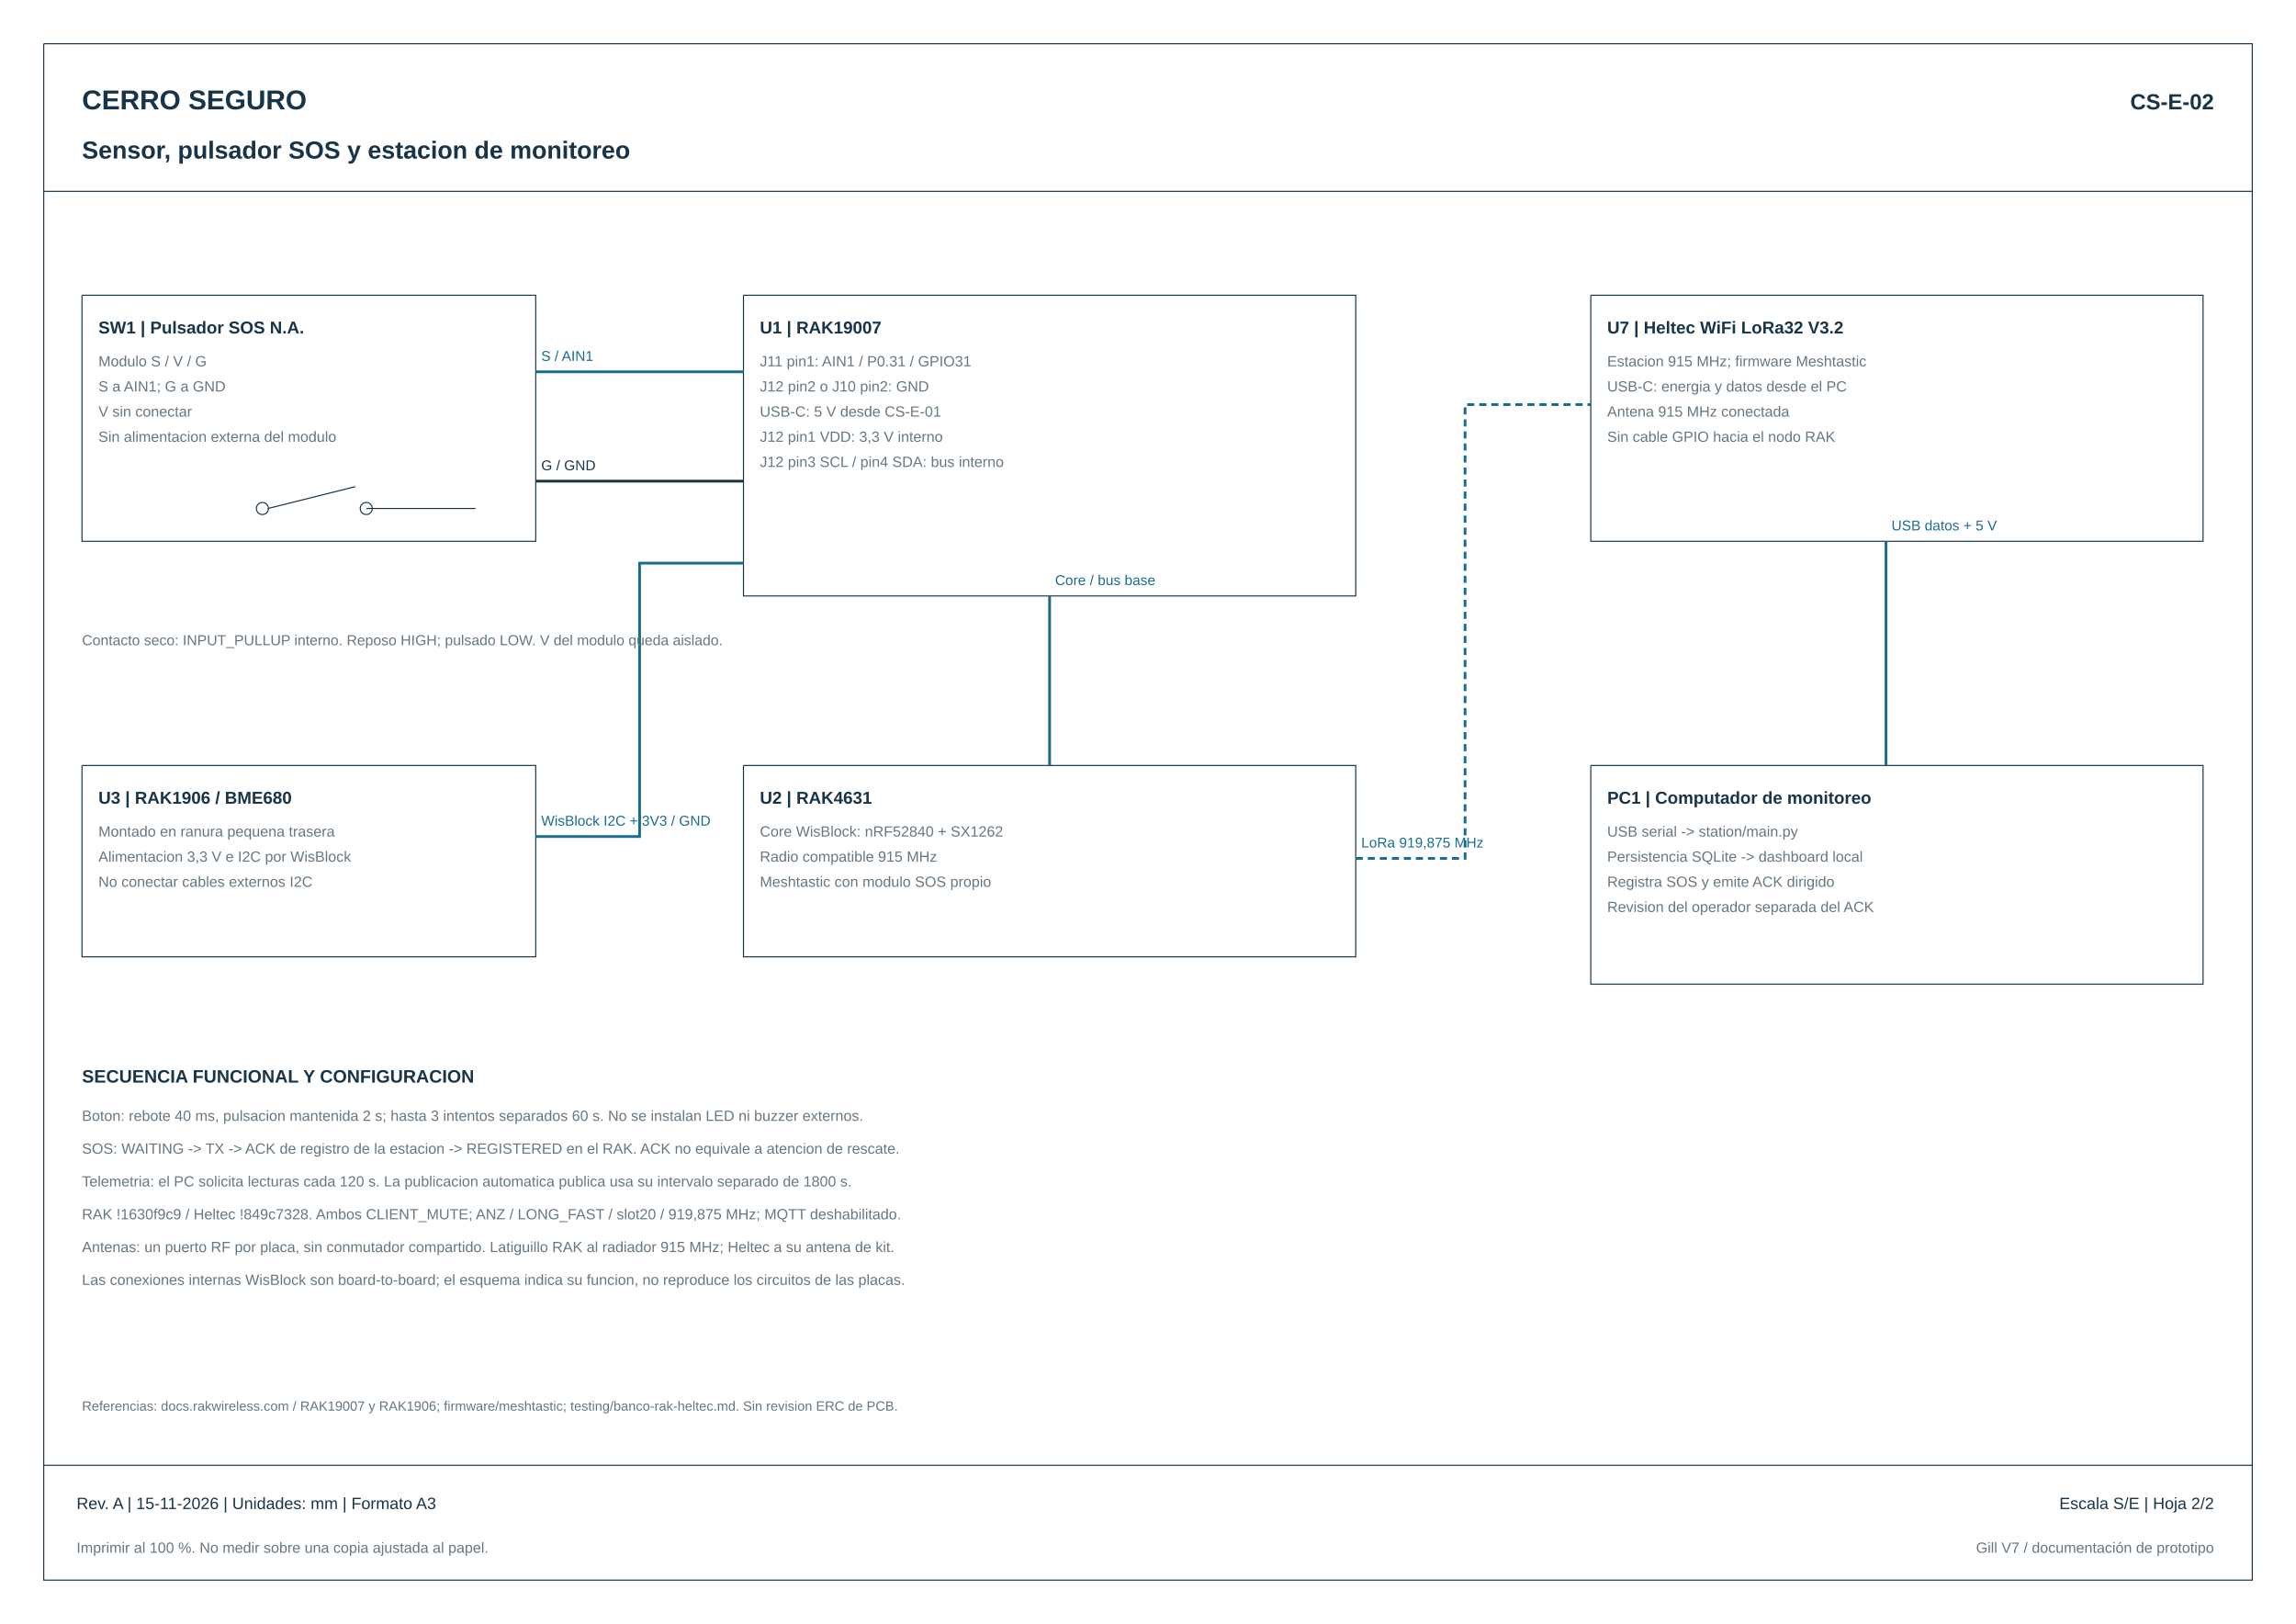
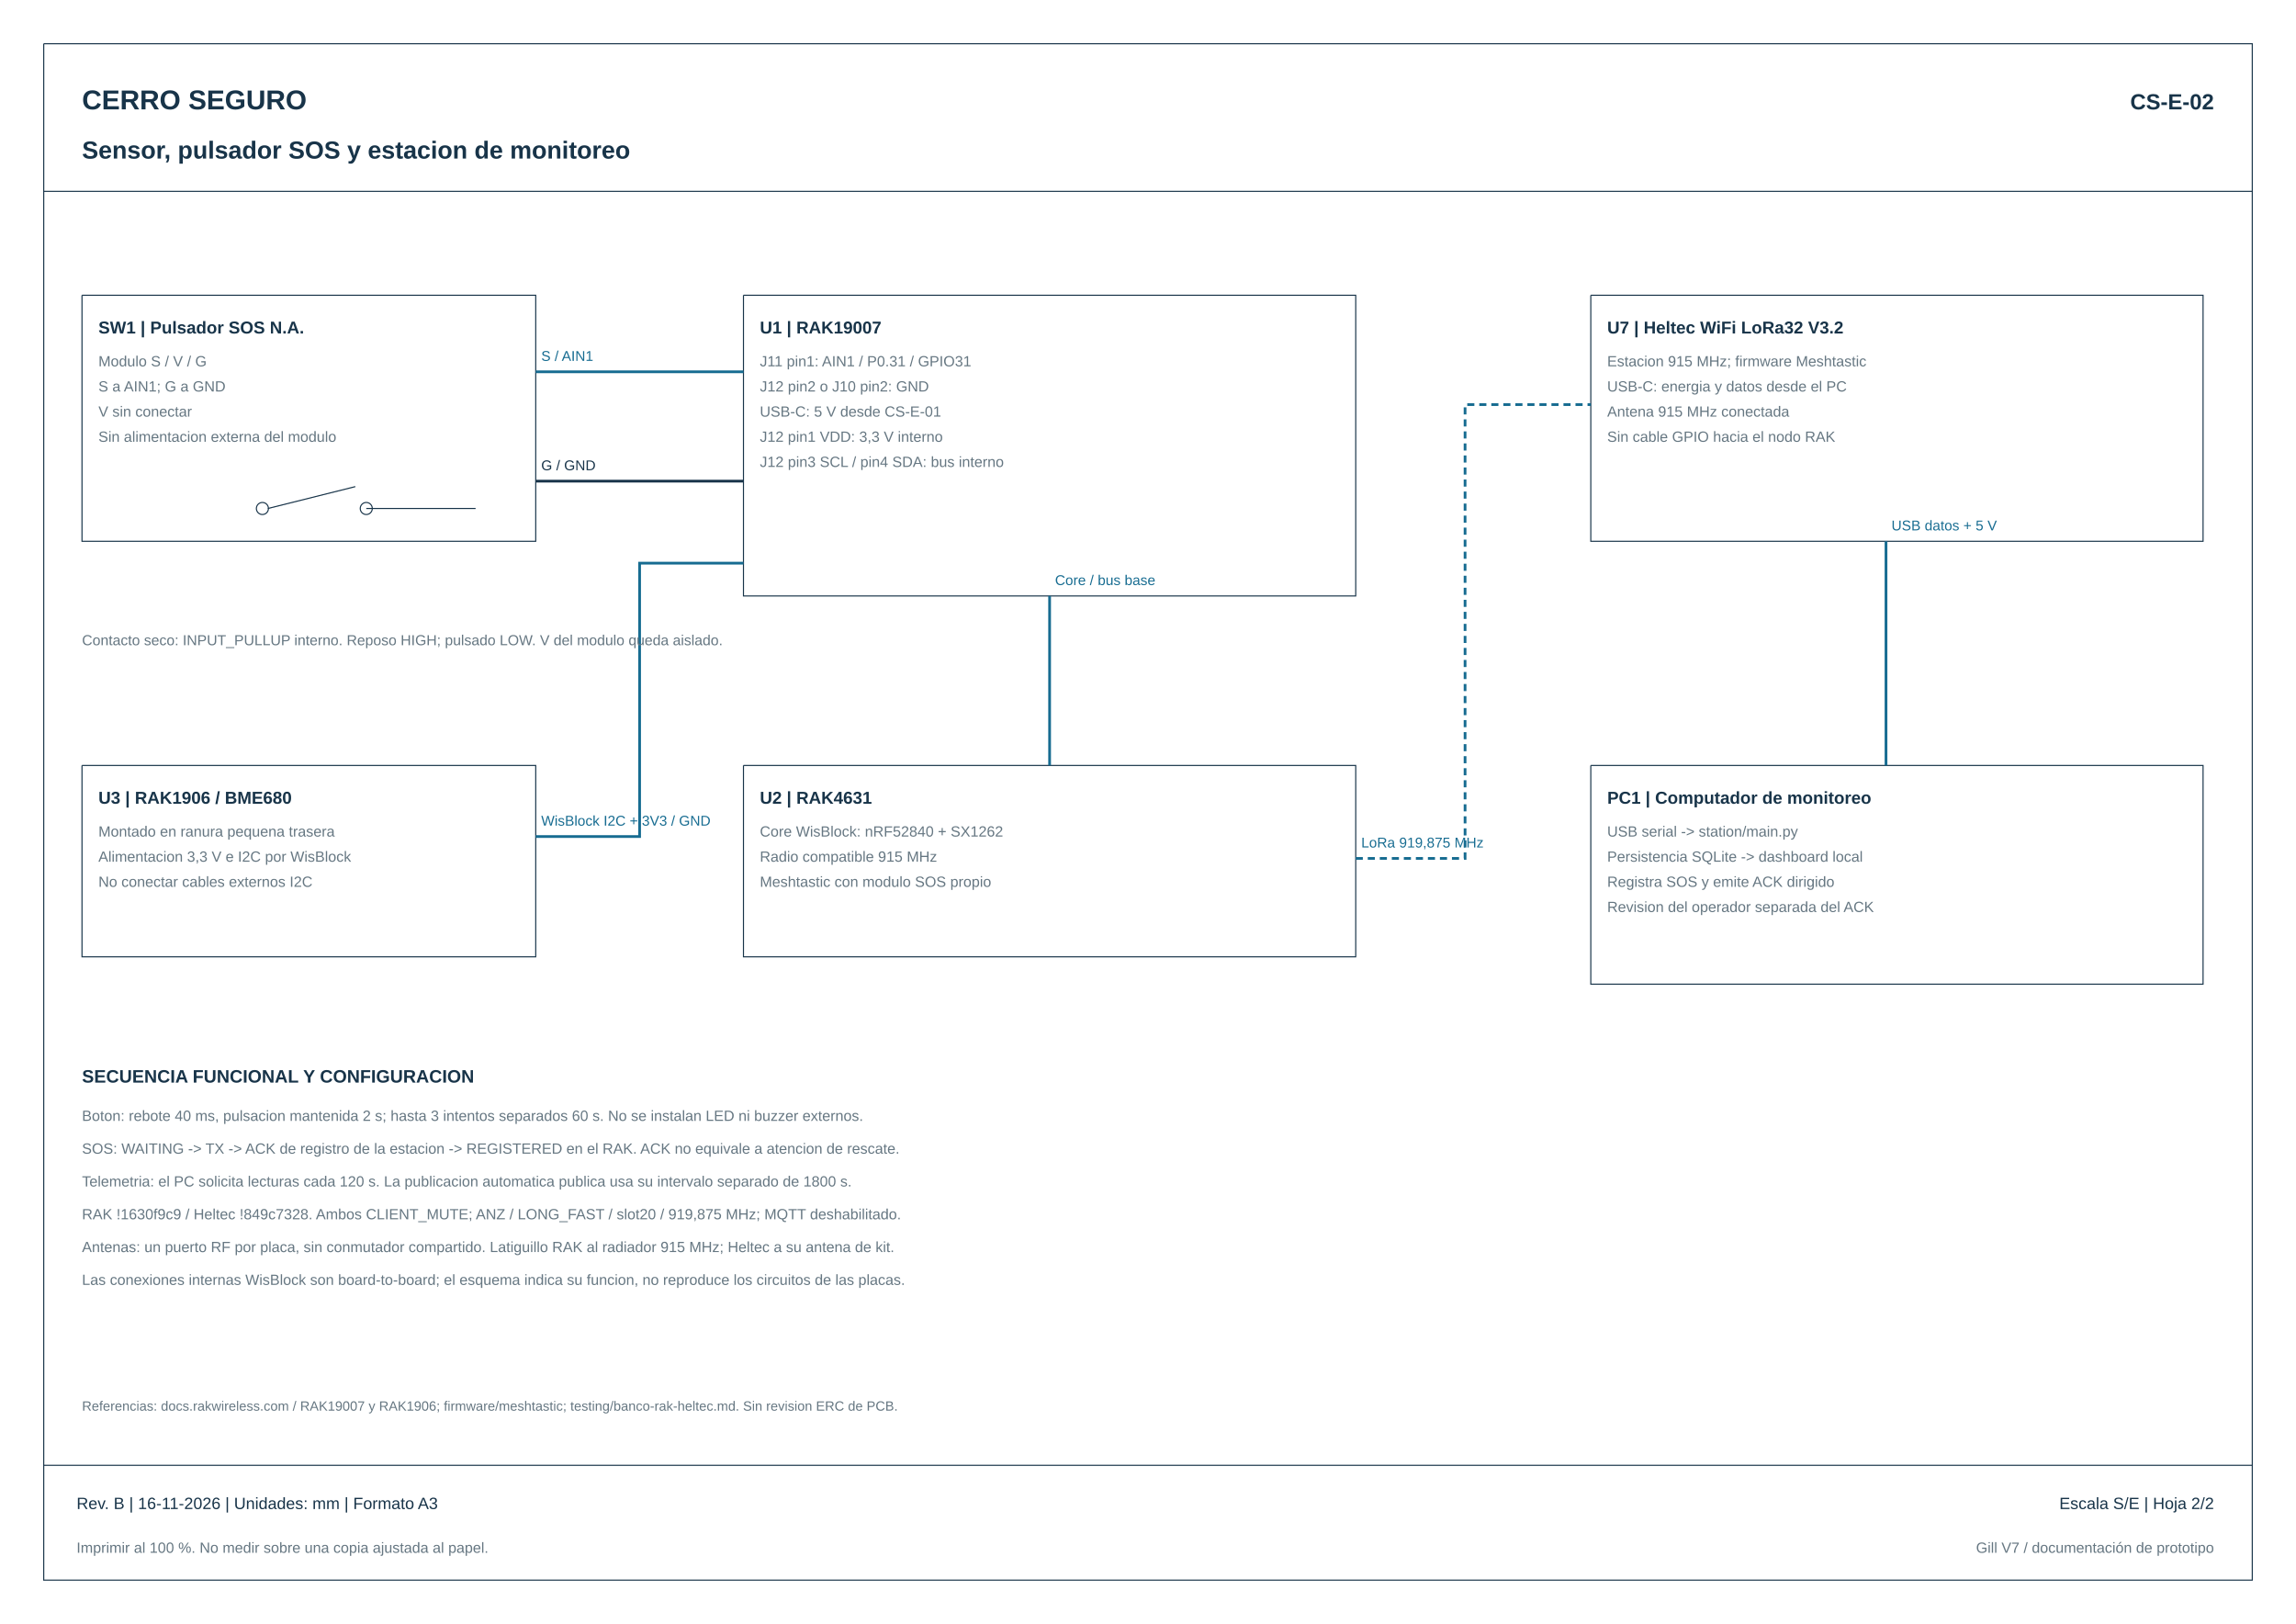
<svg xmlns="http://www.w3.org/2000/svg" width="420mm" height="297mm" viewBox="0 0 420 297">
  <polyline points="8,8 412,8 412,289 8,289 8,8" fill="none" stroke="#183449" stroke-width="0.2" />
  <text x="15" y="20" font-family="Arial, sans-serif" font-size="5" font-weight="700" text-anchor="start" fill="#183449">CERRO SEGURO</text>
  <text x="15" y="29" font-family="Arial, sans-serif" font-size="4.5" font-weight="700" text-anchor="start" fill="#183449">Sensor, pulsador SOS y estacion de monitoreo</text>
  <text x="405" y="20" font-family="Arial, sans-serif" font-size="4" font-weight="700" text-anchor="end" fill="#183449">CS-E-02</text>
  <polyline points="8,35 412,35" fill="none" stroke="#183449" stroke-width="0.2" />
  <polyline points="8,268 412,268" fill="none" stroke="#183449" stroke-width="0.2" />
-   <text x="14" y="276" font-family="Arial, sans-serif" font-size="3" font-weight="400" text-anchor="start" fill="#183449">Rev. A | 15-11-2026 | Unidades: mm | Formato A3</text>
+   <text x="14" y="276" font-family="Arial, sans-serif" font-size="3" font-weight="400" text-anchor="start" fill="#183449">Rev. B | 16-11-2026 | Unidades: mm | Formato A3</text>
  <text x="14" y="284" font-family="Arial, sans-serif" font-size="2.7" font-weight="400" text-anchor="start" fill="#667782">Imprimir al 100 %. No medir sobre una copia ajustada al papel.</text>
  <text x="405" y="276" font-family="Arial, sans-serif" font-size="3" font-weight="400" text-anchor="end" fill="#183449">Escala S/E | Hoja 2/2</text>
  <text x="405" y="284" font-family="Arial, sans-serif" font-size="2.7" font-weight="400" text-anchor="end" fill="#667782">Gill V7 / documentación de prototipo</text>
  <polyline points="15,54 98,54 98,99 15,99 15,54" fill="none" stroke="#183449" stroke-width="0.2" />
  <text x="18" y="61" font-family="Arial, sans-serif" font-size="3.15" font-weight="700" text-anchor="start" fill="#183449">SW1 | Pulsador SOS N.A.</text>
  <text x="18" y="67.0" font-family="Arial, sans-serif" font-size="2.7" font-weight="400" text-anchor="start" fill="#667782">Modulo S / V / G</text>
  <text x="18" y="71.6" font-family="Arial, sans-serif" font-size="2.7" font-weight="400" text-anchor="start" fill="#667782">S a AIN1; G a GND</text>
  <text x="18" y="76.2" font-family="Arial, sans-serif" font-size="2.7" font-weight="400" text-anchor="start" fill="#667782">V sin conectar</text>
  <text x="18" y="80.8" font-family="Arial, sans-serif" font-size="2.7" font-weight="400" text-anchor="start" fill="#667782">Sin alimentacion externa del modulo</text>
  <polyline points="136,54 248,54 248,109 136,109 136,54" fill="none" stroke="#183449" stroke-width="0.2" />
  <text x="139" y="61" font-family="Arial, sans-serif" font-size="3.15" font-weight="700" text-anchor="start" fill="#183449">U1 | RAK19007</text>
  <text x="139" y="67.0" font-family="Arial, sans-serif" font-size="2.7" font-weight="400" text-anchor="start" fill="#667782">J11 pin1: AIN1 / P0.31 / GPIO31</text>
  <text x="139" y="71.6" font-family="Arial, sans-serif" font-size="2.7" font-weight="400" text-anchor="start" fill="#667782">J12 pin2 o J10 pin2: GND</text>
  <text x="139" y="76.2" font-family="Arial, sans-serif" font-size="2.7" font-weight="400" text-anchor="start" fill="#667782">USB-C: 5 V desde CS-E-01</text>
  <text x="139" y="80.8" font-family="Arial, sans-serif" font-size="2.7" font-weight="400" text-anchor="start" fill="#667782">J12 pin1 VDD: 3,3 V interno</text>
  <text x="139" y="85.4" font-family="Arial, sans-serif" font-size="2.7" font-weight="400" text-anchor="start" fill="#667782">J12 pin3 SCL / pin4 SDA: bus interno</text>
  <polyline points="15,140 98,140 98,175 15,175 15,140" fill="none" stroke="#183449" stroke-width="0.2" />
  <text x="18" y="147" font-family="Arial, sans-serif" font-size="3.15" font-weight="700" text-anchor="start" fill="#183449">U3 | RAK1906 / BME680</text>
  <text x="18" y="153.0" font-family="Arial, sans-serif" font-size="2.7" font-weight="400" text-anchor="start" fill="#667782">Montado en ranura pequena trasera</text>
  <text x="18" y="157.6" font-family="Arial, sans-serif" font-size="2.7" font-weight="400" text-anchor="start" fill="#667782">Alimentacion 3,3 V e I2C por WisBlock</text>
  <text x="18" y="162.2" font-family="Arial, sans-serif" font-size="2.7" font-weight="400" text-anchor="start" fill="#667782">No conectar cables externos I2C</text>
  <polyline points="136,140 248,140 248,175 136,175 136,140" fill="none" stroke="#183449" stroke-width="0.2" />
  <text x="139" y="147" font-family="Arial, sans-serif" font-size="3.15" font-weight="700" text-anchor="start" fill="#183449">U2 | RAK4631</text>
  <text x="139" y="153.0" font-family="Arial, sans-serif" font-size="2.7" font-weight="400" text-anchor="start" fill="#667782">Core WisBlock: nRF52840 + SX1262</text>
  <text x="139" y="157.6" font-family="Arial, sans-serif" font-size="2.7" font-weight="400" text-anchor="start" fill="#667782">Radio compatible 915 MHz</text>
  <text x="139" y="162.2" font-family="Arial, sans-serif" font-size="2.7" font-weight="400" text-anchor="start" fill="#667782">Meshtastic con modulo SOS propio</text>
  <polyline points="291,54 403,54 403,99 291,99 291,54" fill="none" stroke="#183449" stroke-width="0.2" />
  <text x="294" y="61" font-family="Arial, sans-serif" font-size="3.15" font-weight="700" text-anchor="start" fill="#183449">U7 | Heltec WiFi LoRa32 V3.2</text>
  <text x="294" y="67.0" font-family="Arial, sans-serif" font-size="2.7" font-weight="400" text-anchor="start" fill="#667782">Estacion 915 MHz; firmware Meshtastic</text>
  <text x="294" y="71.6" font-family="Arial, sans-serif" font-size="2.7" font-weight="400" text-anchor="start" fill="#667782">USB-C: energia y datos desde el PC</text>
  <text x="294" y="76.2" font-family="Arial, sans-serif" font-size="2.7" font-weight="400" text-anchor="start" fill="#667782">Antena 915 MHz conectada</text>
  <text x="294" y="80.8" font-family="Arial, sans-serif" font-size="2.7" font-weight="400" text-anchor="start" fill="#667782">Sin cable GPIO hacia el nodo RAK</text>
  <polyline points="291,140 403,140 403,180 291,180 291,140" fill="none" stroke="#183449" stroke-width="0.2" />
  <text x="294" y="147" font-family="Arial, sans-serif" font-size="3.15" font-weight="700" text-anchor="start" fill="#183449">PC1 | Computador de monitoreo</text>
  <text x="294" y="153.0" font-family="Arial, sans-serif" font-size="2.7" font-weight="400" text-anchor="start" fill="#667782">USB serial -&gt; station/main.py</text>
  <text x="294" y="157.6" font-family="Arial, sans-serif" font-size="2.7" font-weight="400" text-anchor="start" fill="#667782">Persistencia SQLite -&gt; dashboard local</text>
  <text x="294" y="162.2" font-family="Arial, sans-serif" font-size="2.7" font-weight="400" text-anchor="start" fill="#667782">Registra SOS y emite ACK dirigido</text>
  <text x="294" y="166.8" font-family="Arial, sans-serif" font-size="2.7" font-weight="400" text-anchor="start" fill="#667782">Revision del operador separada del ACK</text>
  <polyline points="98,68 136,68" fill="none" stroke="#176c91" stroke-width="0.5" />
  <text x="99" y="66" font-family="Arial, sans-serif" font-size="2.6" font-weight="400" text-anchor="start" fill="#176c91">S / AIN1</text>
  <polyline points="98,88 136,88" fill="none" stroke="#183449" stroke-width="0.5" />
  <text x="99" y="86" font-family="Arial, sans-serif" font-size="2.6" font-weight="400" text-anchor="start" fill="#183449">G / GND</text>
  <polyline points="98,153 117,153 117,103 136,103" fill="none" stroke="#176c91" stroke-width="0.5" />
  <text x="99" y="151" font-family="Arial, sans-serif" font-size="2.6" font-weight="400" text-anchor="start" fill="#176c91">WisBlock I2C + 3V3 / GND</text>
  <polyline points="192,109 192,140" fill="none" stroke="#176c91" stroke-width="0.5" />
  <text x="193" y="107" font-family="Arial, sans-serif" font-size="2.6" font-weight="400" text-anchor="start" fill="#176c91">Core / bus base</text>
  <polyline points="248,157 268,157 268,74 291,74" fill="none" stroke="#176c91" stroke-width="0.5" stroke-dasharray="1.3 .9" />
  <text x="249" y="155" font-family="Arial, sans-serif" font-size="2.6" font-weight="400" text-anchor="start" fill="#176c91">LoRa 919,875 MHz</text>
  <polyline points="345,99 345,140" fill="none" stroke="#176c91" stroke-width="0.5" />
  <text x="346" y="97" font-family="Arial, sans-serif" font-size="2.6" font-weight="400" text-anchor="start" fill="#176c91">USB datos + 5 V</text>
  <polyline points="49.1,93 49.096,93.096 49.083,93.191 49.062,93.285 49.034,93.376 48.997,93.465 48.953,93.55 48.901,93.631 48.843,93.707 48.778,93.778 48.707,93.843 48.631,93.901 48.55,93.953 48.465,93.997 48.376,94.034 48.285,94.062 48.191,94.083 48.096,94.096 48,94.1 47.904,94.096 47.809,94.083 47.715,94.062 47.624,94.034 47.535,93.997 47.45,93.953 47.369,93.901 47.293,93.843 47.222,93.778 47.157,93.707 47.099,93.631 47.047,93.55 47.003,93.465 46.966,93.376 46.938,93.285 46.917,93.191 46.904,93.096 46.9,93 46.904,92.904 46.917,92.809 46.938,92.715 46.966,92.624 47.003,92.535 47.047,92.45 47.099,92.369 47.157,92.293 47.222,92.222 47.293,92.157 47.369,92.099 47.45,92.047 47.535,92.003 47.624,91.966 47.715,91.938 47.809,91.917 47.904,91.904 48,91.9 48.096,91.904 48.191,91.917 48.285,91.938 48.376,91.966 48.465,92.003 48.55,92.047 48.631,92.099 48.707,92.157 48.778,92.222 48.843,92.293 48.901,92.369 48.953,92.45 48.997,92.535 49.034,92.624 49.062,92.715 49.083,92.809 49.096,92.904 49.1,93" fill="none" stroke="#183449" stroke-width="0.2" />
  <polyline points="68.1,93 68.096,93.096 68.083,93.191 68.062,93.285 68.034,93.376 67.997,93.465 67.953,93.55 67.901,93.631 67.843,93.707 67.778,93.778 67.707,93.843 67.631,93.901 67.55,93.953 67.465,93.997 67.376,94.034 67.285,94.062 67.191,94.083 67.096,94.096 67,94.1 66.904,94.096 66.809,94.083 66.715,94.062 66.624,94.034 66.535,93.997 66.45,93.953 66.369,93.901 66.293,93.843 66.222,93.778 66.157,93.707 66.099,93.631 66.047,93.55 66.003,93.465 65.966,93.376 65.938,93.285 65.917,93.191 65.904,93.096 65.9,93 65.904,92.904 65.917,92.809 65.938,92.715 65.966,92.624 66.003,92.535 66.047,92.45 66.099,92.369 66.157,92.293 66.222,92.222 66.293,92.157 66.369,92.099 66.45,92.047 66.535,92.003 66.624,91.966 66.715,91.938 66.809,91.917 66.904,91.904 67,91.9 67.096,91.904 67.191,91.917 67.285,91.938 67.376,91.966 67.465,92.003 67.55,92.047 67.631,92.099 67.707,92.157 67.778,92.222 67.843,92.293 67.901,92.369 67.953,92.45 67.997,92.535 68.034,92.624 68.062,92.715 68.083,92.809 68.096,92.904 68.1,93" fill="none" stroke="#183449" stroke-width="0.2" />
  <polyline points="49,93 65,89" fill="none" stroke="#183449" stroke-width="0.2" />
  <polyline points="67,93 87,93" fill="none" stroke="#183449" stroke-width="0.2" />
  <text x="15" y="118" font-family="Arial, sans-serif" font-size="2.65" font-weight="400" text-anchor="start" fill="#667782">Contacto seco: INPUT_PULLUP interno. Reposo HIGH; pulsado LOW. V del modulo queda aislado.</text>
  <text x="15" y="198" font-family="Arial, sans-serif" font-size="3.3" font-weight="700" text-anchor="start" fill="#183449">SECUENCIA FUNCIONAL Y CONFIGURACION</text>
  <text x="15" y="205" font-family="Arial, sans-serif" font-size="2.7" font-weight="400" text-anchor="start" fill="#667782">Boton: rebote 40 ms, pulsacion mantenida 2 s; hasta 3 intentos separados 60 s. No se instalan LED ni buzzer externos.</text>
  <text x="15" y="211" font-family="Arial, sans-serif" font-size="2.7" font-weight="400" text-anchor="start" fill="#667782">SOS: WAITING -&gt; TX -&gt; ACK de registro de la estacion -&gt; REGISTERED en el RAK. ACK no equivale a atencion de rescate.</text>
  <text x="15" y="217" font-family="Arial, sans-serif" font-size="2.7" font-weight="400" text-anchor="start" fill="#667782">Telemetria: el PC solicita lecturas cada 120 s. La publicacion automatica publica usa su intervalo separado de 1800 s.</text>
  <text x="15" y="223" font-family="Arial, sans-serif" font-size="2.7" font-weight="400" text-anchor="start" fill="#667782">RAK !1630f9c9 / Heltec !849c7328. Ambos CLIENT_MUTE; ANZ / LONG_FAST / slot20 / 919,875 MHz; MQTT deshabilitado.</text>
  <text x="15" y="229" font-family="Arial, sans-serif" font-size="2.7" font-weight="400" text-anchor="start" fill="#667782">Antenas: un puerto RF por placa, sin conmutador compartido. Latiguillo RAK al radiador 915 MHz; Heltec a su antena de kit.</text>
  <text x="15" y="235" font-family="Arial, sans-serif" font-size="2.7" font-weight="400" text-anchor="start" fill="#667782">Las conexiones internas WisBlock son board-to-board; el esquema indica su funcion, no reproduce los circuitos de las placas.</text>
  <text x="15" y="258" font-family="Arial, sans-serif" font-size="2.45" font-weight="400" text-anchor="start" fill="#667782">Referencias: docs.rakwireless.com / RAK19007 y RAK1906; firmware/meshtastic; testing/banco-rak-heltec.md. Sin revision ERC de PCB.</text>
</svg>
